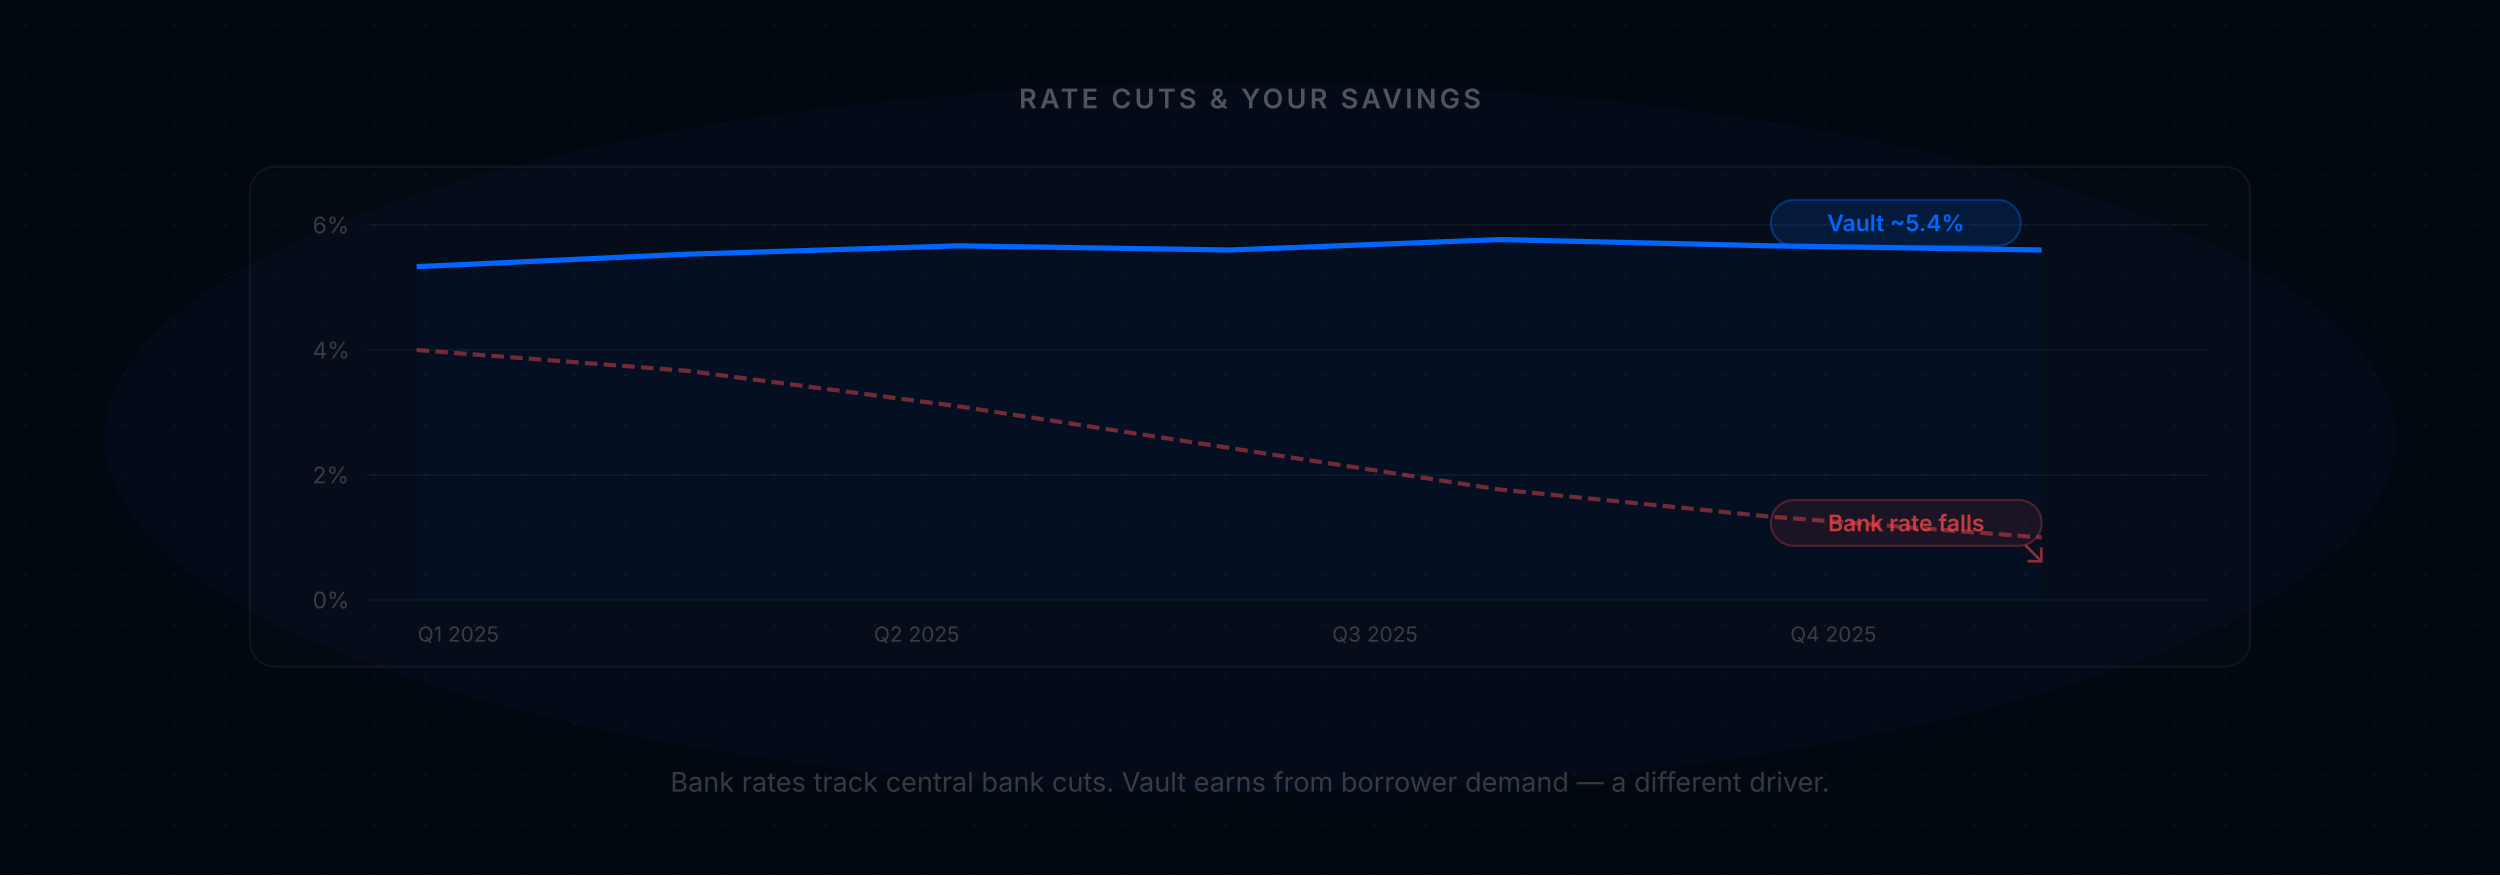
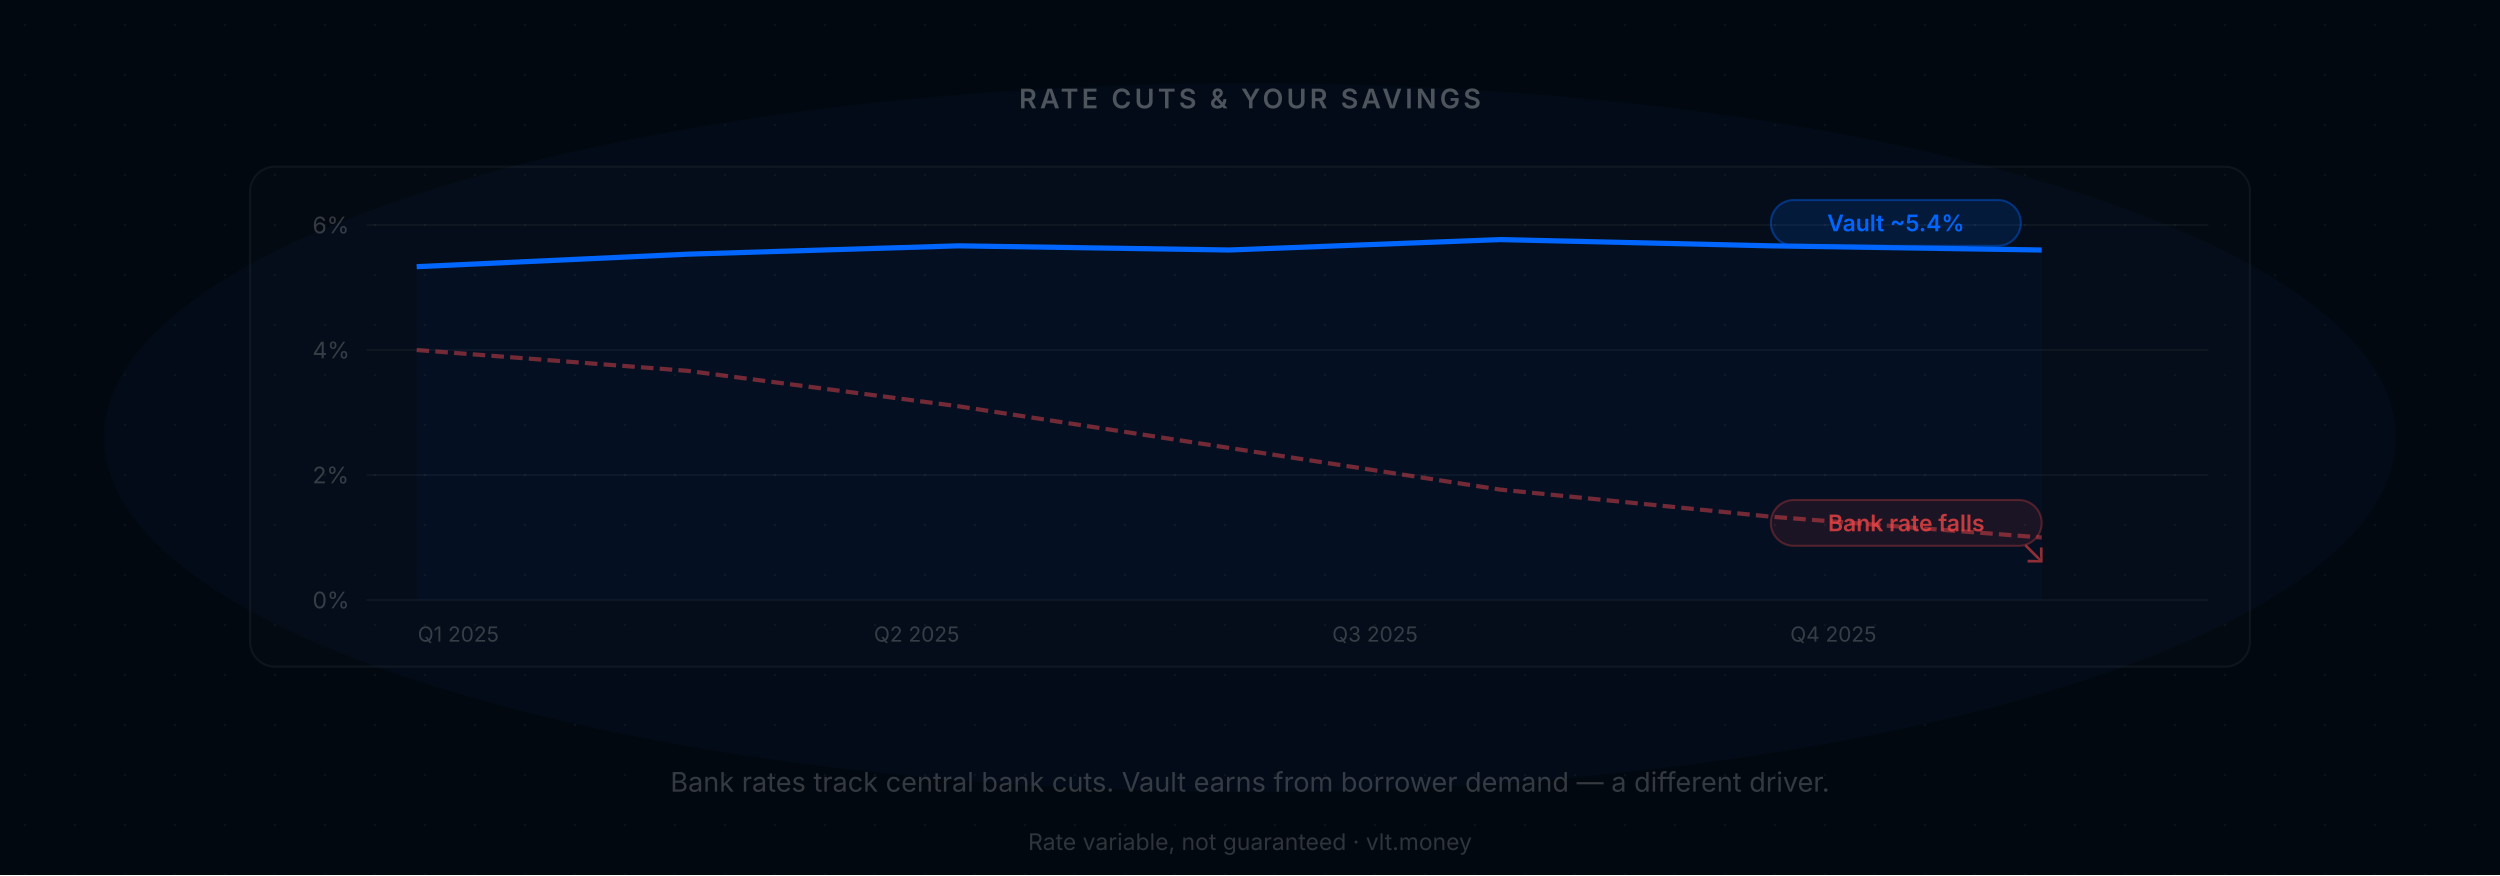
<svg xmlns="http://www.w3.org/2000/svg" width="1200" height="420">
  <defs>
    <pattern id="dots" width="24" height="24" patternUnits="userSpaceOnUse">
      <circle cx="12" cy="12" r="0.6" fill="rgba(255,255,255,0.04)" />
    </pattern>
    <linearGradient id="blueGrad" x1="0" y1="0" x2="1" y2="0">
      <stop offset="0%" stop-color="#0066FF" />
      <stop offset="100%" stop-color="#00A3FF" />
    </linearGradient>
  </defs>
  <rect width="1200" height="420" fill="#020810" />
  <rect width="1200" height="420" fill="url(#dots)" />
  <ellipse cx="600" cy="210" rx="550" ry="170" fill="rgba(0,102,255,0.03)" />
  <text x="600" y="52" text-anchor="middle" font-family="Inter, system-ui, sans-serif" font-size="13" font-weight="600" letter-spacing="0.12em" fill="rgba(255,255,255,0.3)">RATE CUTS &amp; YOUR SAVINGS</text>
  <rect x="120" y="80" width="960" height="240" rx="12" fill="rgba(255,255,255,0.01)" stroke="rgba(255,255,255,0.05)" stroke-width="1" />
  <text x="150" y="112" font-family="Inter, system-ui, sans-serif" font-size="11" fill="rgba(255,255,255,0.2)">6%</text>
  <text x="150" y="172" font-family="Inter, system-ui, sans-serif" font-size="11" fill="rgba(255,255,255,0.2)">4%</text>
  <text x="150" y="232" font-family="Inter, system-ui, sans-serif" font-size="11" fill="rgba(255,255,255,0.2)">2%</text>
  <text x="150" y="292" font-family="Inter, system-ui, sans-serif" font-size="11" fill="rgba(255,255,255,0.2)">0%</text>
  <line x1="176" y1="108" x2="1060" y2="108" stroke="rgba(255,255,255,0.04)" stroke-width="1" />
  <line x1="176" y1="168" x2="1060" y2="168" stroke="rgba(255,255,255,0.04)" stroke-width="1" />
  <line x1="176" y1="228" x2="1060" y2="228" stroke="rgba(255,255,255,0.04)" stroke-width="1" />
  <line x1="176" y1="288" x2="1060" y2="288" stroke="rgba(255,255,255,0.04)" stroke-width="1" />
  <text x="220" y="308" text-anchor="middle" font-family="Inter, system-ui, sans-serif" font-size="10" fill="rgba(255,255,255,0.2)">Q1 2025</text>
  <text x="440" y="308" text-anchor="middle" font-family="Inter, system-ui, sans-serif" font-size="10" fill="rgba(255,255,255,0.2)">Q2 2025</text>
  <text x="660" y="308" text-anchor="middle" font-family="Inter, system-ui, sans-serif" font-size="10" fill="rgba(255,255,255,0.2)">Q3 2025</text>
  <text x="880" y="308" text-anchor="middle" font-family="Inter, system-ui, sans-serif" font-size="10" fill="rgba(255,255,255,0.2)">Q4 2025</text>
  <polyline points="200,168 330,178 460,195 590,215 720,235 850,248 980,258" fill="none" stroke="rgba(239,68,68,0.5)" stroke-width="2" stroke-dasharray="6,3" />
  <polyline points="200,128 330,122 460,118 590,120 720,115 850,118 980,120" fill="none" stroke="#0066FF" stroke-width="2.5" />
  <polygon points="200,128 330,122 460,118 590,120 720,115 850,118 980,120 980,288 200,288" fill="rgba(0,102,255,0.04)" />
  <rect x="850" y="96" width="120" height="22" rx="11" fill="rgba(0,102,255,0.15)" stroke="rgba(0,102,255,0.4)" stroke-width="1" />
  <text x="910" y="111" text-anchor="middle" font-family="Inter, system-ui, sans-serif" font-size="11" font-weight="600" fill="#0066FF">Vault ~5.4%</text>
  <rect x="850" y="240" width="130" height="22" rx="11" fill="rgba(239,68,68,0.1)" stroke="rgba(239,68,68,0.3)" stroke-width="1" />
  <text x="915" y="255" text-anchor="middle" font-family="Inter, system-ui, sans-serif" font-size="11" font-weight="600" fill="rgba(239,68,68,0.8)">Bank rate falls</text>
  <text x="970" y="270" font-family="Inter, system-ui, sans-serif" font-size="16" fill="rgba(239,68,68,0.6)">↘</text>
  <text x="600" y="380" text-anchor="middle" font-family="Inter, system-ui, sans-serif" font-size="13" fill="rgba(255,255,255,0.2)">Bank rates track central bank cuts. Vault earns from borrower demand — a different driver.</text>
+   <text x="600" y="408" text-anchor="middle" font-family="Inter, system-ui, sans-serif" font-size="11" fill="rgba(255,255,255,0.18)">Rate variable, not guaranteed · vlt.money</text>
</svg>
